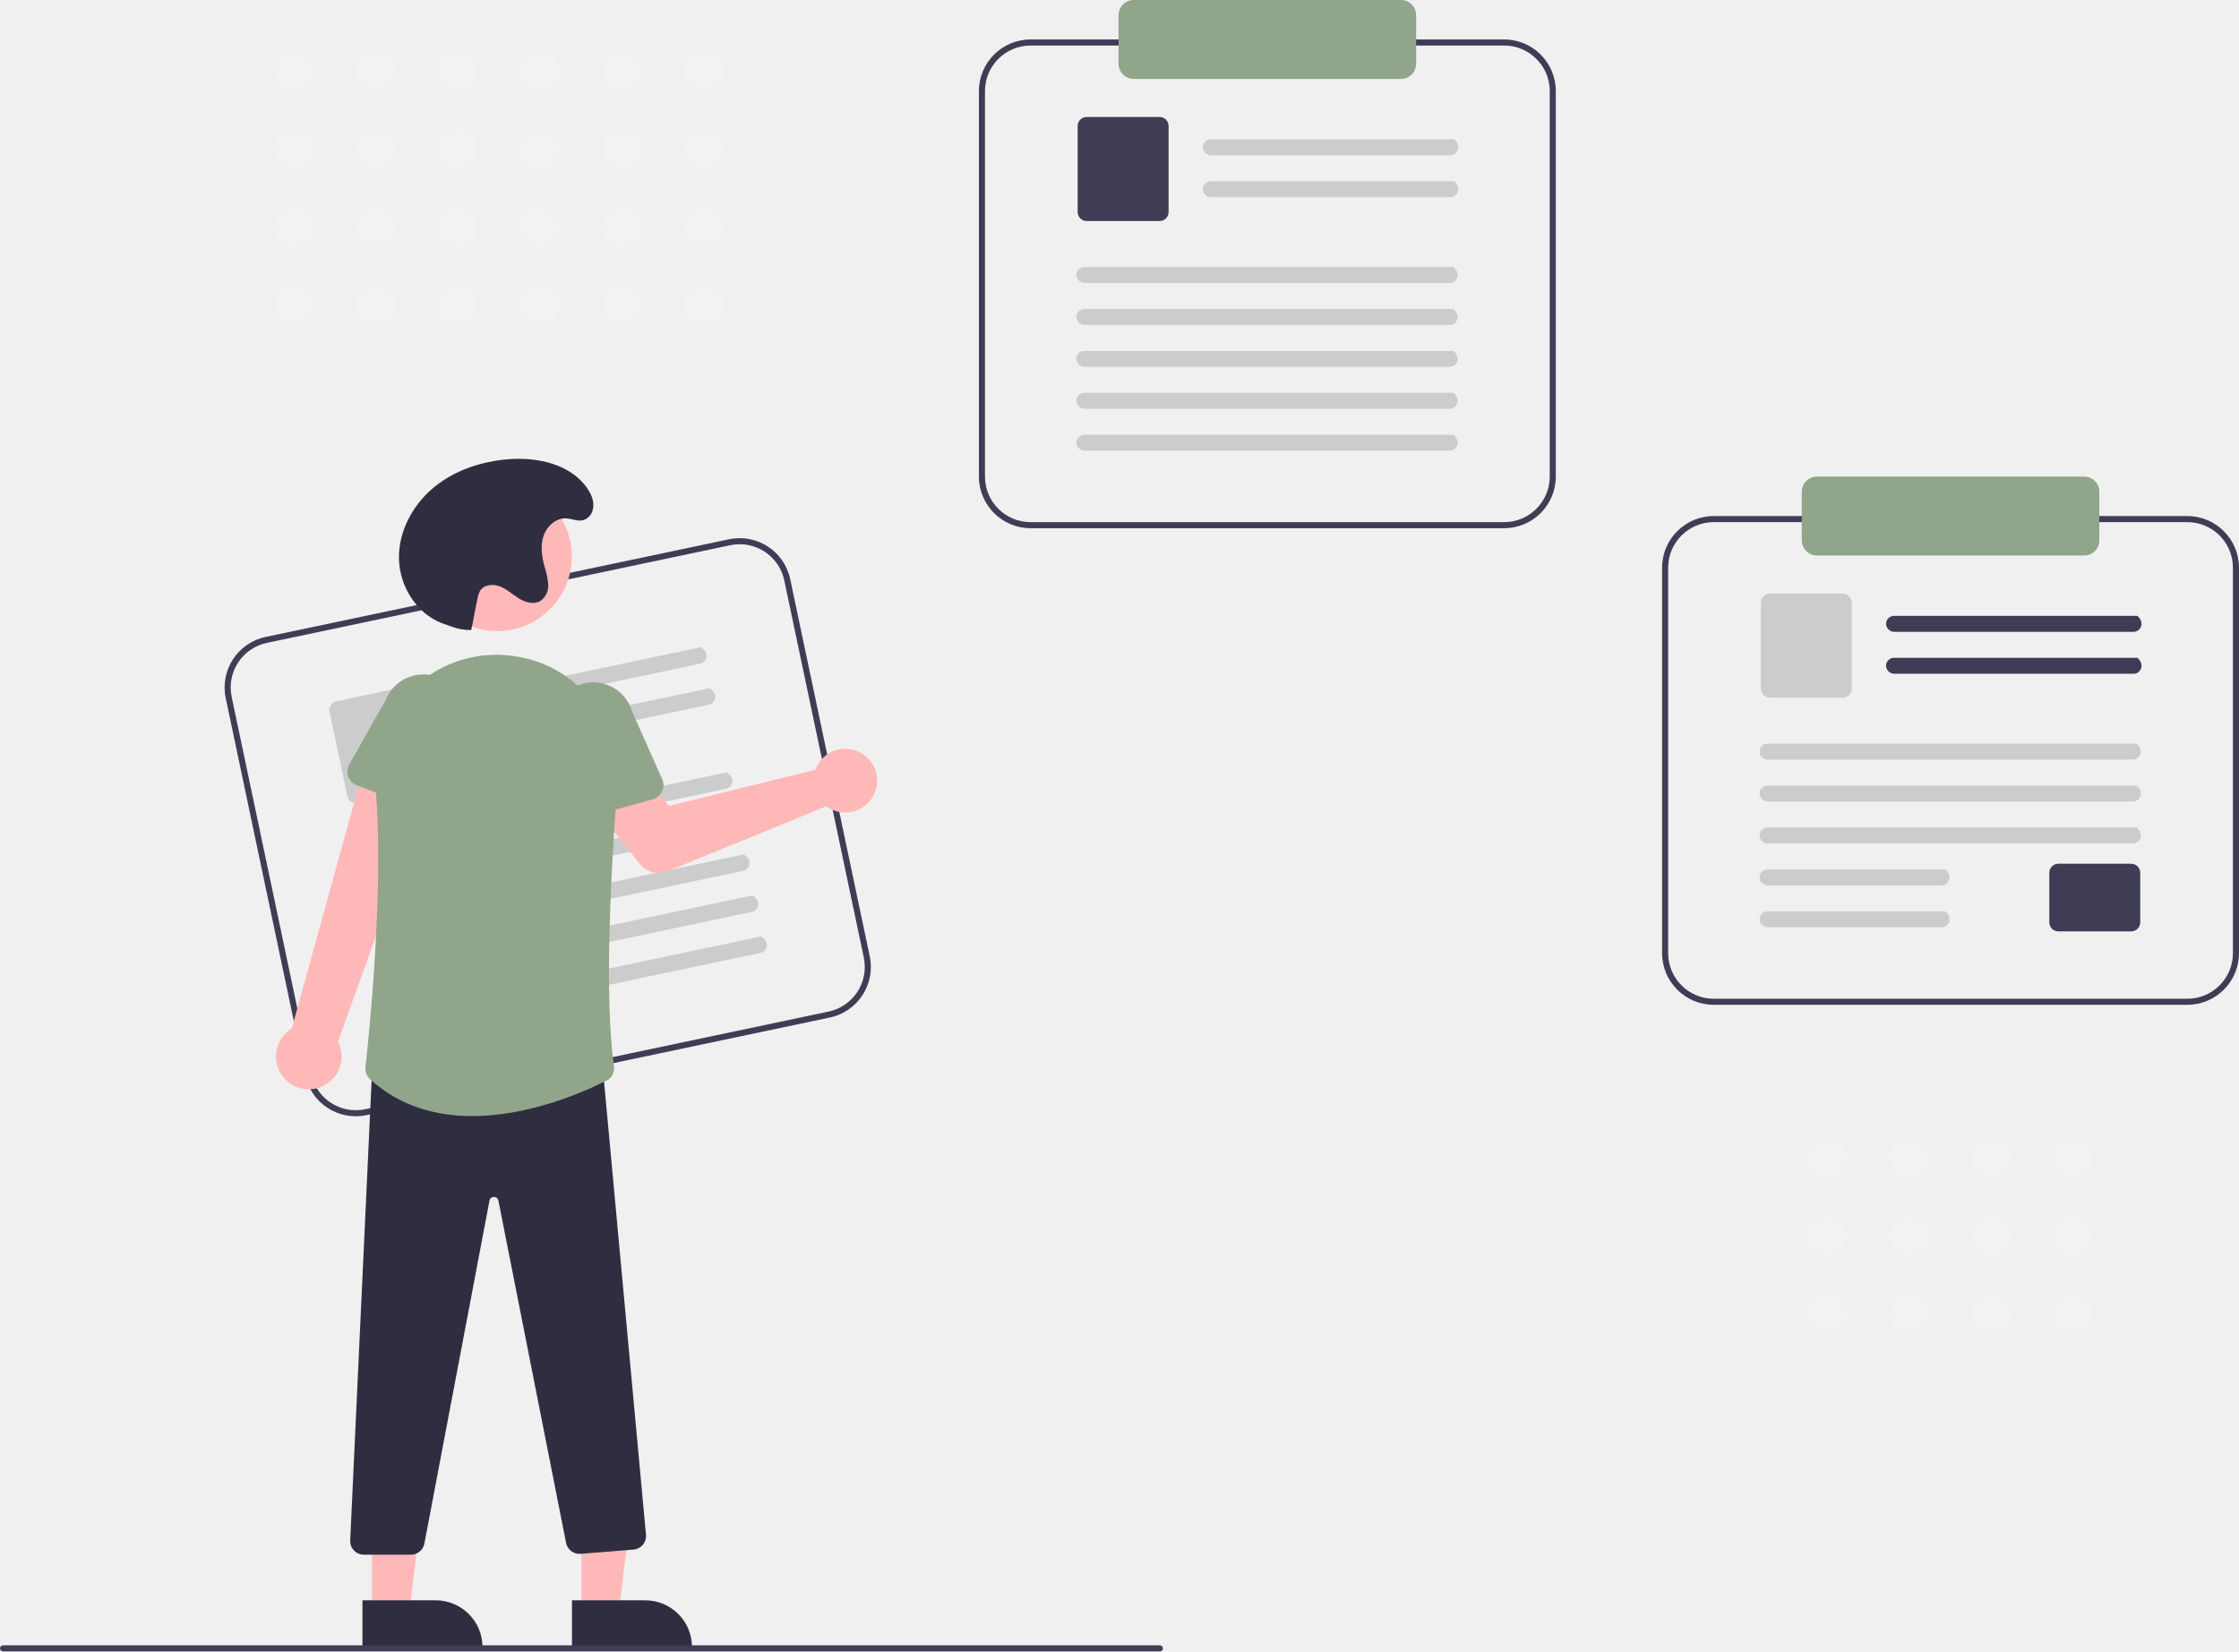
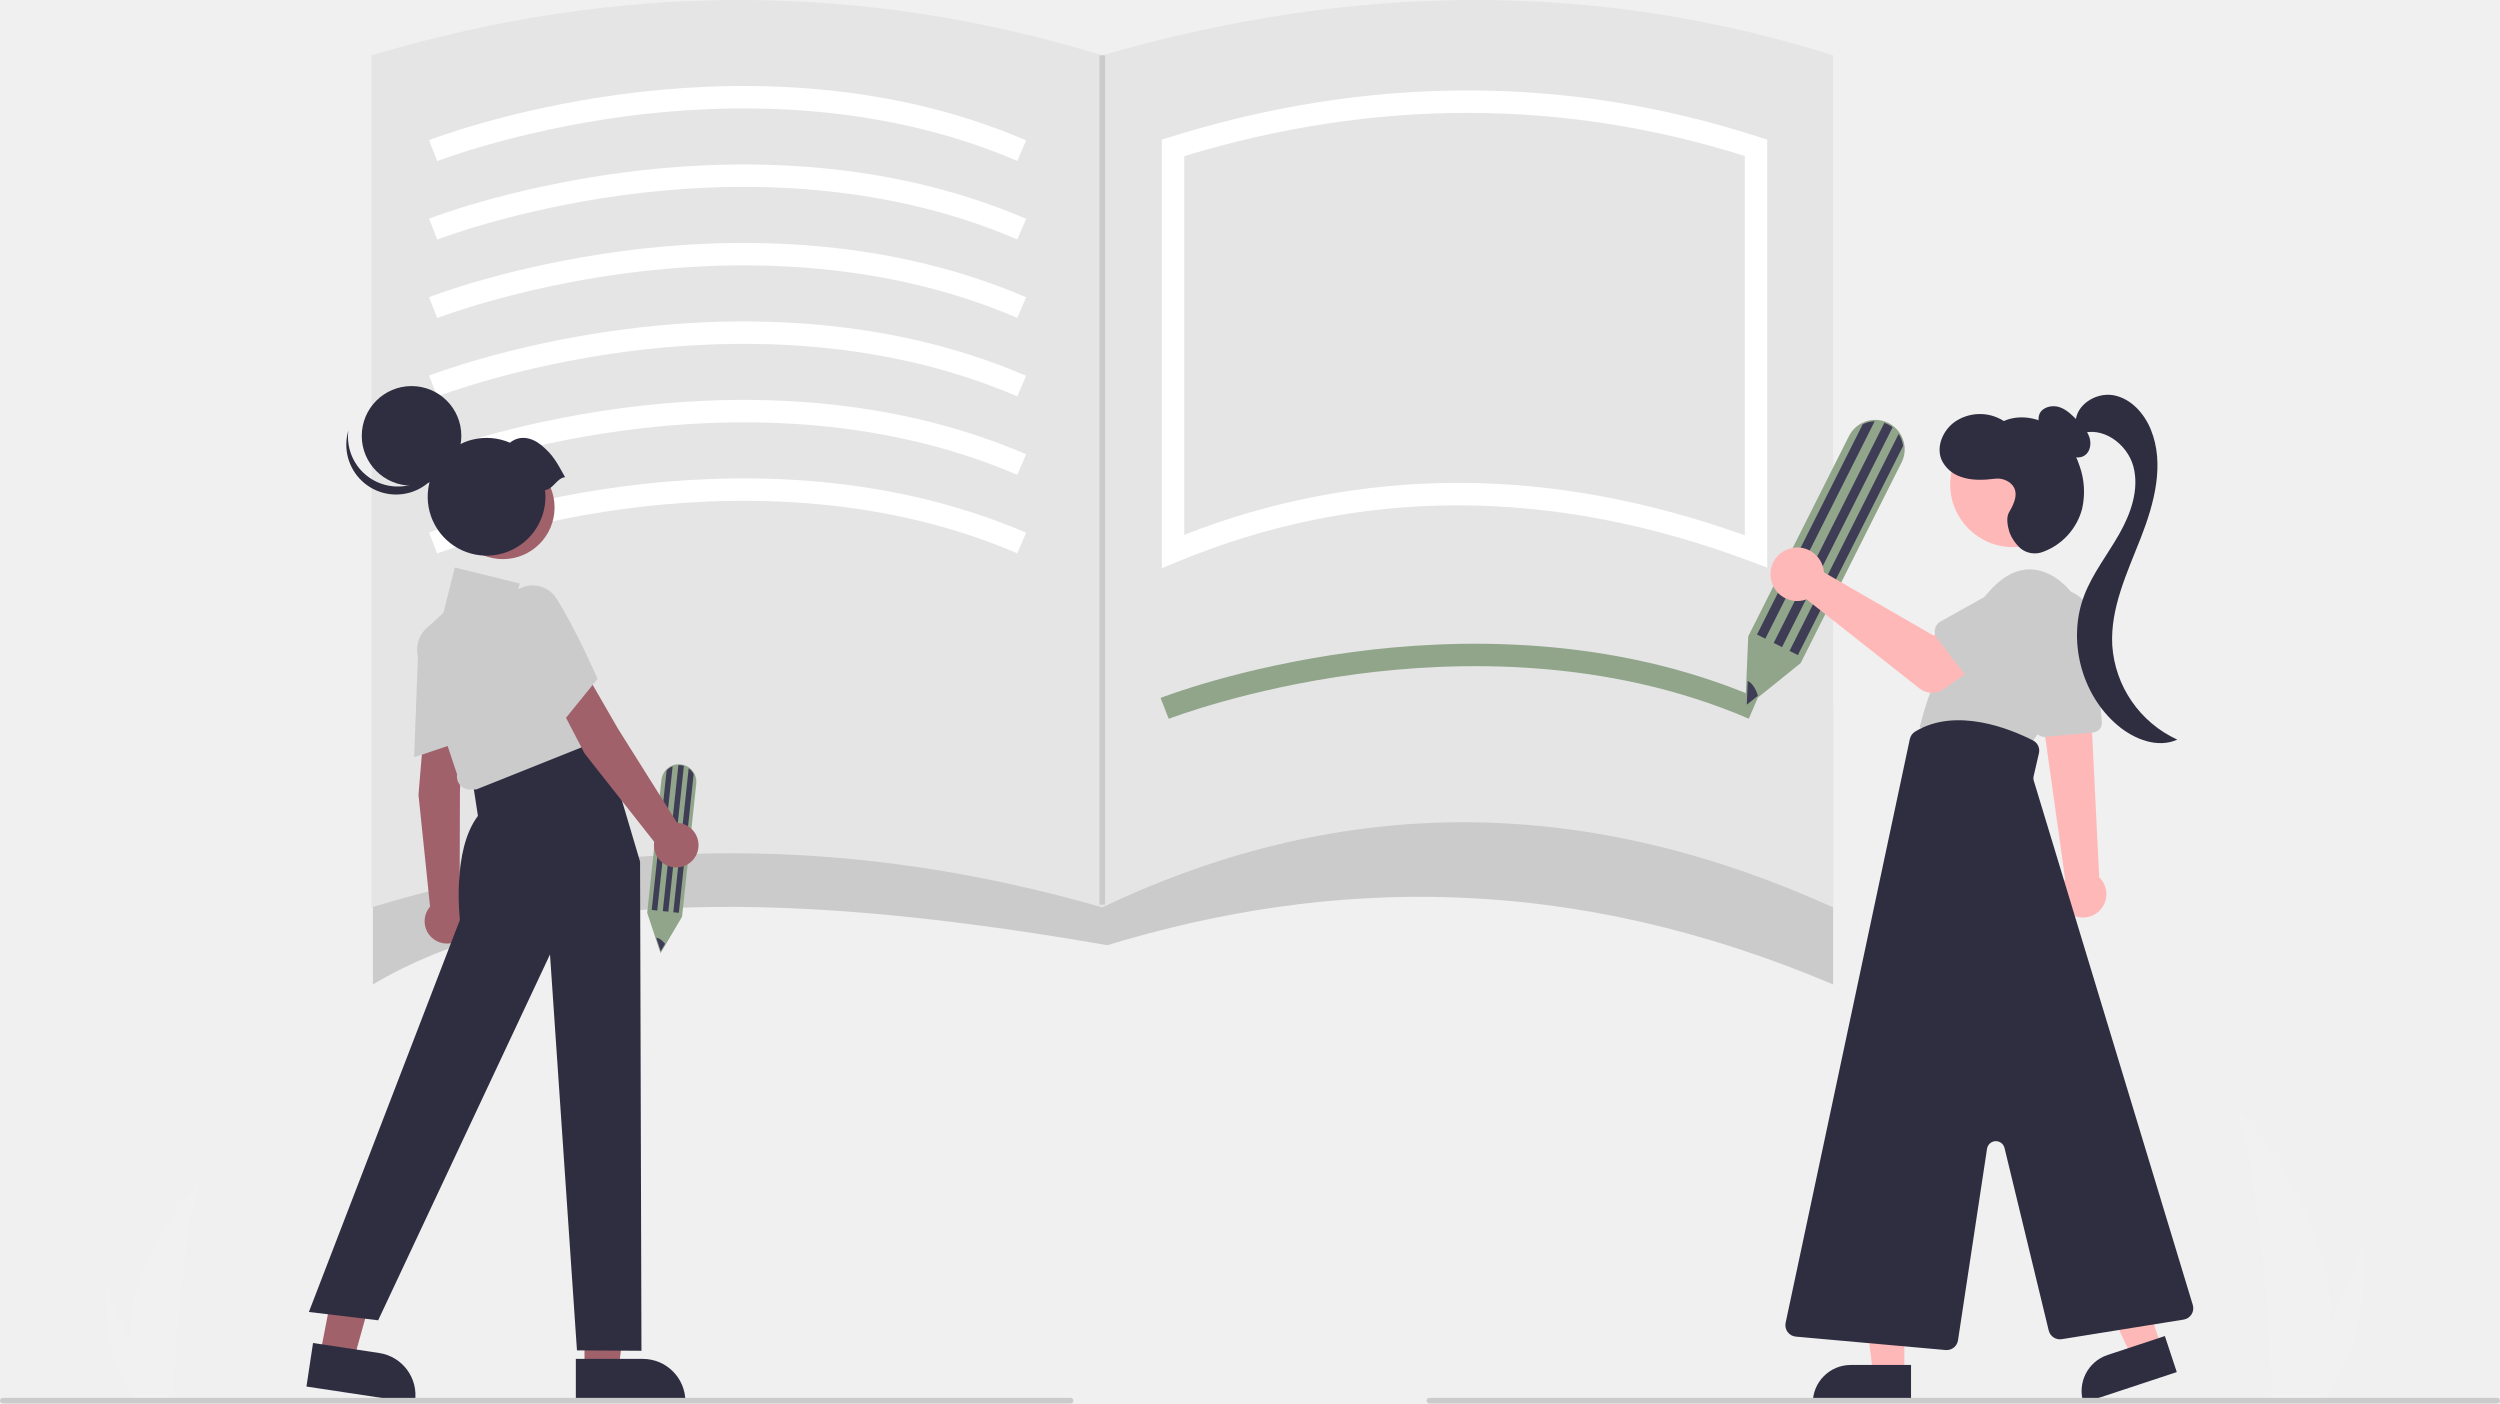
- <svg xmlns="http://www.w3.org/2000/svg" data-name="Layer 1" width="737.39" height="544" viewBox="0 0 737.39 544">
-   <path d="M504.621,513.182,351.975,545.357a17.019,17.019,0,0,1-20.141-13.128L305.641,407.959a17.019,17.019,0,0,1,13.128-20.141l152.646-32.175A17.019,17.019,0,0,1,491.555,368.772l26.194,124.269A17.019,17.019,0,0,1,504.621,513.182Zm-185.44-123.406a15.017,15.017,0,0,0-11.584,17.771L333.791,531.816a15.017,15.017,0,0,0,17.771,11.584l152.646-32.175a15.017,15.017,0,0,0,11.584-17.771L489.598,369.184a15.017,15.017,0,0,0-17.771-11.584Z" transform="translate(-231.3051 -178)" fill="#3f3d56" />
-   <path id="ea648e8d-1b31-4ae2-9566-f54bfd0d94c9-707" data-name="Path 411" d="M461.93,396.618,384.892,412.857a2.731,2.731,0,0,1-3.229-1.863,2.631,2.631,0,0,1,1.999-3.254L462.082,391.21c3.062,1.726,2.094,4.935-.152,5.409Z" transform="translate(-231.3051 -178)" fill="#ccc" />
-   <path id="b4f9d9e0-1a47-44a2-8a19-0d88a6e9c18f-708" data-name="Path 412" d="M464.779,410.131l-77.038,16.238a2.731,2.731,0,0,1-3.229-1.863,2.631,2.631,0,0,1,1.999-3.254L464.93,404.723c3.062,1.726,2.094,4.935-.152,5.409Z" transform="translate(-231.3051 -178)" fill="#ccc" />
-   <path id="e168965a-63e1-4676-8cbb-3e09d33a4a3f-709" data-name="Path 413" d="M372.708,437.574l-23.511,4.956a2.962,2.962,0,0,1-3.506-2.285l-5.848-27.745a2.962,2.962,0,0,1,2.285-3.506l23.511-4.956a2.963,2.963,0,0,1,3.506,2.285l5.848,27.745a2.962,2.962,0,0,1-2.285,3.506Z" transform="translate(-231.3051 -178)" fill="#ccc" />
-   <path id="af0ff97e-1a3a-4f6f-a511-2c807a938985-710" data-name="Path 414" d="M470.387,437.847,352.812,462.629a2.731,2.731,0,0,1-3.229-1.863,2.631,2.631,0,0,1,1.999-3.254l118.958-25.074c3.062,1.726,2.094,4.935-.152,5.409Z" transform="translate(-231.3051 -178)" fill="#ccc" />
-   <path id="e60f2d91-ad3b-421b-94cb-3aa0f5092f21-711" data-name="Path 415" d="M473.236,451.364,355.661,476.146a2.731,2.731,0,0,1-3.229-1.863,2.631,2.631,0,0,1,1.999-3.254l118.958-25.074c3.062,1.726,2.094,4.935-.152,5.409Z" transform="translate(-231.3051 -178)" fill="#ccc" />
-   <path id="a5554f8b-57e8-4c3b-815c-c76cc46b61b5-712" data-name="Path 416" d="M476.083,464.872,358.508,489.655a2.731,2.731,0,0,1-3.229-1.863,2.631,2.631,0,0,1,1.999-3.254l118.958-25.074c3.062,1.726,2.094,4.935-.152,5.409Z" transform="translate(-231.3051 -178)" fill="#ccc" />
-   <path id="eee68bf7-fbe9-4bfc-85ae-b0141fb14f45-713" data-name="Path 417" d="M478.932,478.388,361.357,503.171a2.731,2.731,0,0,1-3.229-1.863,2.631,2.631,0,0,1,1.999-3.254l118.958-25.074c3.062,1.726,2.094,4.935-.152,5.409Z" transform="translate(-231.3051 -178)" fill="#ccc" />
-   <path id="b9a7afa1-162f-46e2-88e2-f572ab59fc71-714" data-name="Path 418" d="M481.779,491.897,364.205,516.68a2.731,2.731,0,0,1-3.229-1.863,2.631,2.631,0,0,1,1.999-3.254l118.958-25.074c3.062,1.726,2.094,4.935-.152,5.409Z" transform="translate(-231.3051 -178)" fill="#ccc" />
-   <path d="M500.534,430.03a10.527,10.527,0,0,0-.683,1.51l-48.133,11.944-8.373-8.663-14.725,10.928,13.333,16.776a8,8,0,0,0,9.289,2.428l52.229-21.342a10.497,10.497,0,1,0-2.936-13.582Z" transform="translate(-231.3051 -178)" fill="#ffb8b8" />
-   <path d="M336.237,536.323a10.743,10.743,0,0,0,6.378-15.188l33.124-92.067-23.004-4.077-25.327,91.781a10.801,10.801,0,0,0,8.828,19.551Z" transform="translate(-231.3051 -178)" fill="#ffb8b8" />
-   <path d="M371.533,445.411l-22.713-8.717a4.817,4.817,0,0,1-2.47-6.863l11.915-21.126a13.377,13.377,0,0,1,24.95,9.66l-5.256,23.598a4.817,4.817,0,0,1-6.427,3.448Z" transform="translate(-231.3051 -178)" fill="#90a58a" />
-   <polygon points="191.493 531.175 203.752 531.175 209.585 483.887 191.491 483.888 191.493 531.175" fill="#ffb8b8" />
-   <path d="M419.671,705.173l24.144-.001h.001A15.386,15.386,0,0,1,459.202,720.558v.5l-39.531.001Z" transform="translate(-231.3051 -178)" fill="#2f2e41" />
-   <polygon points="122.493 531.175 134.752 531.175 140.585 483.887 122.491 483.888 122.493 531.175" fill="#ffb8b8" />
-   <path d="M350.671,705.173l24.144-.001h.001A15.386,15.386,0,0,1,390.202,720.558v.5l-39.531.001Z" transform="translate(-231.3051 -178)" fill="#2f2e41" />
-   <path d="M366.65,690.142H351.136a4.5,4.5,0,0,1-4.495-4.714l7.369-158.332.464-.013,74.919-1.953,14.66,158.423a4.5,4.5,0,0,1-4.121,4.911l-17.426,1.394a4.502,4.502,0,0,1-4.767-3.582L395.45,573.5a1.454,1.454,0,0,0-1.469-1.199h-.006a1.454,1.454,0,0,0-1.466,1.211l-21.443,113A4.51,4.51,0,0,1,366.65,690.142Z" transform="translate(-231.3051 -178)" fill="#2f2e41" />
-   <circle cx="163.765" cy="183.324" r="24.561" fill="#ffb8b8" />
-   <path d="M386.834,545.651c-11.706,0-23.73-3.077-33.698-12.175a4.552,4.552,0,0,1-1.469-3.85c1.067-9.586,6.242-59.081,3.328-92.144a40.02,40.02,0,0,1,12.956-33.305,39.598,39.598,0,0,1,33.962-9.834h0c.306.055.612.112.918.171,19.664,3.806,33.326,22.004,31.78,42.331-2.256,29.66-4.278,69.779-1.103,92.468a4.493,4.493,0,0,1-2.415,4.637C423.868,537.601,405.767,545.651,386.834,545.651Z" transform="translate(-231.3051 -178)" fill="#90a58a" />
-   <path d="M418.884,447.178a4.812,4.812,0,0,1-2.109-3.411l-2.992-23.99a13.377,13.377,0,0,1,25.754-7.248l9.856,22.161a4.817,4.817,0,0,1-3.11,6.598l-23.437,6.522A4.811,4.811,0,0,1,418.884,447.178Z" transform="translate(-231.3051 -178)" fill="#90a58a" />
-   <path d="M386.496,385.538a17.598,17.598,0,0,1-6.797-1.23c-.951-.367-1.939-.668-2.889-1.035-8.387-3.24-13.911-12.172-14.109-21.16s4.457-17.713,11.369-23.462,15.865-8.701,24.83-9.384c9.657-.735,20.53,1.714,25.926,9.756,1.436,2.141,2.441,4.738,1.59,7.322a4.686,4.686,0,0,1-1.32,2.028c-2.41,2.144-4.812.532-7.269.389-3.377-.196-6.409,2.537-7.499,5.739s-.61,6.727.27,9.992a24.962,24.962,0,0,1,1.258,6.076,6.108,6.108,0,0,1-2.531,5.379c-2.11,1.275-4.881.537-6.992-.736s-3.935-3.044-6.216-3.981-5.344-.729-6.671,1.348a7.379,7.379,0,0,0-.843,2.435c-1.19,5.421-.916,5.102-2.106,10.523Z" transform="translate(-231.3051 -178)" fill="#2f2e41" />
-   <path d="M726.695,352h-156a17.019,17.019,0,0,1-17-17V208a17.019,17.019,0,0,1,17-17h156a17.019,17.019,0,0,1,17,17V335A17.019,17.019,0,0,1,726.695,352Zm-156-159a15.017,15.017,0,0,0-15,15V335a15.017,15.017,0,0,0,15,15h156a15.017,15.017,0,0,0,15-15V208a15.017,15.017,0,0,0-15-15Z" transform="translate(-231.3051 -178)" fill="#3f3d56" />
-   <path id="eb40ba0f-f2ca-41e6-ba2e-bd824fb45cdc-715" data-name="Path 411" d="M708.963,229.138H630.232a2.731,2.731,0,0,1-2.776-2.489,2.631,2.631,0,0,1,2.627-2.772h80.143c2.64,2.32,1.031,5.261-1.264,5.261Z" transform="translate(-231.3051 -178)" fill="#ccc" />
-   <path id="ea390b26-798a-41d7-8695-eb41cfeb13d4-716" data-name="Path 412" d="M708.963,242.948H630.232a2.731,2.731,0,0,1-2.776-2.489,2.631,2.631,0,0,1,2.627-2.772h80.143c2.64,2.32,1.031,5.261-1.264,5.261Z" transform="translate(-231.3051 -178)" fill="#ccc" />
-   <path id="f9b4f79e-9356-48bc-89d8-91f80de67df3-717" data-name="Path 413" d="M613.212,250.811h-24.028a2.962,2.962,0,0,1-2.959-2.959V219.497a2.962,2.962,0,0,1,2.959-2.959h24.028a2.963,2.963,0,0,1,2.959,2.959v28.355a2.962,2.962,0,0,1-2.959,2.959Z" transform="translate(-231.3051 -178)" fill="#3f3d56" />
-   <path id="f3294a48-db04-45e1-afc8-dab6eb28e529-718" data-name="Path 414" d="M708.734,271.224H588.576a2.731,2.731,0,0,1-2.776-2.489,2.631,2.631,0,0,1,2.627-2.772H709.999c2.64,2.32,1.031,5.261-1.264,5.261Z" transform="translate(-231.3051 -178)" fill="#ccc" />
-   <path id="bb6dba8b-bb0a-4f92-a6ea-c6252f741607-719" data-name="Path 415" d="M708.734,285.038H588.576a2.731,2.731,0,0,1-2.776-2.489,2.631,2.631,0,0,1,2.627-2.772H709.999c2.64,2.32,1.031,5.261-1.264,5.261Z" transform="translate(-231.3051 -178)" fill="#ccc" />
-   <path id="b1d451cb-91ad-40cf-876e-6a74c98e5c4f-720" data-name="Path 416" d="M708.734,298.843H588.576a2.731,2.731,0,0,1-2.776-2.489,2.631,2.631,0,0,1,2.627-2.772H709.999c2.64,2.32,1.031,5.261-1.264,5.261Z" transform="translate(-231.3051 -178)" fill="#ccc" />
-   <path id="bcef27e7-bcca-4cc4-a6d4-200e9e04132c-721" data-name="Path 417" d="M708.734,312.656H588.576a2.731,2.731,0,0,1-2.776-2.489,2.631,2.631,0,0,1,2.627-2.772H709.999c2.64,2.32,1.031,5.261-1.264,5.261Z" transform="translate(-231.3051 -178)" fill="#ccc" />
-   <path id="ed29f808-f3a3-4ac8-bd45-563f73aa9d8b-722" data-name="Path 418" d="M708.734,326.462H588.576a2.731,2.731,0,0,1-2.776-2.489,2.631,2.631,0,0,1,2.627-2.772H709.999c2.64,2.32,1.031,5.261-1.264,5.261Z" transform="translate(-231.3051 -178)" fill="#ccc" />
-   <path d="M692.695,178a5.006,5.006,0,0,1,5,5v16a5.006,5.006,0,0,1-5,5h-88a5.006,5.006,0,0,1-5-5V183a5.006,5.006,0,0,1,5-5" transform="translate(-231.3051 -178)" fill="#90a58a" />
-   <path d="M951.695,509h-156a17.019,17.019,0,0,1-17-17V365a17.019,17.019,0,0,1,17-17h156a17.019,17.019,0,0,1,17,17V492A17.019,17.019,0,0,1,951.695,509Zm-156-159a15.017,15.017,0,0,0-15,15V492a15.017,15.017,0,0,0,15,15h156a15.017,15.017,0,0,0,15-15V365a15.017,15.017,0,0,0-15-15Z" transform="translate(-231.3051 -178)" fill="#3f3d56" />
-   <path id="ab56b95a-ad0a-4db6-b885-1de339e59248-723" data-name="Path 411" d="M933.963,386.138H855.232a2.731,2.731,0,0,1-2.776-2.489,2.631,2.631,0,0,1,2.627-2.772h80.143c2.64,2.32,1.031,5.261-1.264,5.261Z" transform="translate(-231.3051 -178)" fill="#3f3d56" />
-   <path id="a65ba0e0-92d5-467b-b937-6962ba88422c-724" data-name="Path 412" d="M933.963,399.948H855.232a2.731,2.731,0,0,1-2.776-2.489,2.631,2.631,0,0,1,2.627-2.772h80.143c2.64,2.32,1.031,5.261-1.264,5.261Z" transform="translate(-231.3051 -178)" fill="#3f3d56" />
-   <path id="fb801fe4-3edc-4e65-9957-dec023933e0a-725" data-name="Path 413" d="M838.212,407.811h-24.028a2.962,2.962,0,0,1-2.959-2.959V376.497a2.962,2.962,0,0,1,2.959-2.959h24.028a2.963,2.963,0,0,1,2.959,2.959v28.355a2.962,2.962,0,0,1-2.959,2.959Z" transform="translate(-231.3051 -178)" fill="#ccc" />
-   <path id="faab0864-6611-44c5-86ab-6dd51d336b1d-726" data-name="Path 413" d="M933.212,484.811h-24.028a2.962,2.962,0,0,1-2.959-2.959V465.497a2.962,2.962,0,0,1,2.959-2.959h24.028a2.963,2.963,0,0,1,2.959,2.959v16.355a2.962,2.962,0,0,1-2.959,2.959Z" transform="translate(-231.3051 -178)" fill="#3f3d56" />
-   <path id="ada3facf-2b93-40cb-83c6-b6d8dc380c35-727" data-name="Path 414" d="M933.734,428.224H813.576a2.731,2.731,0,0,1-2.776-2.489,2.631,2.631,0,0,1,2.627-2.772H934.999c2.64,2.32,1.031,5.261-1.264,5.261Z" transform="translate(-231.3051 -178)" fill="#ccc" />
-   <path id="a50891a7-c495-4965-ab40-a1f907e5cce2-728" data-name="Path 415" d="M933.734,442.038H813.576a2.731,2.731,0,0,1-2.776-2.489,2.631,2.631,0,0,1,2.627-2.772H934.999c2.64,2.32,1.031,5.261-1.264,5.261Z" transform="translate(-231.3051 -178)" fill="#ccc" />
-   <path id="f645be9d-0c31-4d92-bfb2-feede413f090-729" data-name="Path 416" d="M933.734,455.843H813.576a2.731,2.731,0,0,1-2.776-2.489,2.631,2.631,0,0,1,2.627-2.772H934.999c2.64,2.32,1.031,5.261-1.264,5.261Z" transform="translate(-231.3051 -178)" fill="#ccc" />
-   <path id="f96ba49d-c571-4857-91da-e214cd5ba82f-730" data-name="Path 417" d="M870.734,469.656H813.576a2.731,2.731,0,0,1-2.776-2.489,2.631,2.631,0,0,1,2.627-2.772h58.571c2.64,2.32,1.031,5.261-1.264,5.261Z" transform="translate(-231.3051 -178)" fill="#ccc" />
-   <path id="a7214c6f-9d52-425a-b9ef-635698aec079-731" data-name="Path 418" d="M870.734,483.462H813.576a2.731,2.731,0,0,1-2.776-2.489,2.631,2.631,0,0,1,2.627-2.772h58.571c2.64,2.32,1.031,5.261-1.264,5.261Z" transform="translate(-231.3051 -178)" fill="#ccc" />
-   <path d="M917.695,361h-88a5.006,5.006,0,0,1-5-5V340a5.006,5.006,0,0,1,5-5h88a5.006,5.006,0,0,1,5,5v16A5.006,5.006,0,0,1,917.695,361Z" transform="translate(-231.3051 -178)" fill="#90a58a" />
-   <path d="M613.305,722h-381a1,1,0,0,1,0-2h381a1,1,0,0,1,0,2Z" transform="translate(-231.3051 -178)" fill="#3f3d56" />
-   <circle cx="96.764" cy="23.324" r="6.467" fill="#f2f2f2" />
-   <circle cx="96.764" cy="49.098" r="6.467" fill="#f2f2f2" />
-   <circle cx="96.764" cy="74.871" r="6.467" fill="#f2f2f2" />
-   <circle cx="96.764" cy="100.644" r="6.467" fill="#f2f2f2" />
-   <circle cx="123.764" cy="23.324" r="6.467" fill="#f2f2f2" />
-   <circle cx="123.764" cy="49.098" r="6.467" fill="#f2f2f2" />
-   <circle cx="123.764" cy="74.871" r="6.467" fill="#f2f2f2" />
-   <circle cx="123.764" cy="100.644" r="6.467" fill="#f2f2f2" />
-   <circle cx="150.764" cy="23.324" r="6.467" fill="#f2f2f2" />
-   <circle cx="150.764" cy="49.098" r="6.467" fill="#f2f2f2" />
-   <circle cx="150.764" cy="74.871" r="6.467" fill="#f2f2f2" />
-   <circle cx="150.764" cy="100.644" r="6.467" fill="#f2f2f2" />
-   <circle cx="177.764" cy="23.324" r="6.467" fill="#f2f2f2" />
-   <circle cx="177.764" cy="49.098" r="6.467" fill="#f2f2f2" />
-   <circle cx="177.764" cy="74.871" r="6.467" fill="#f2f2f2" />
-   <circle cx="177.764" cy="100.644" r="6.467" fill="#f2f2f2" />
-   <circle cx="204.764" cy="23.324" r="6.467" fill="#f2f2f2" />
-   <circle cx="204.764" cy="49.098" r="6.467" fill="#f2f2f2" />
-   <circle cx="204.764" cy="74.871" r="6.467" fill="#f2f2f2" />
-   <circle cx="204.764" cy="100.644" r="6.467" fill="#f2f2f2" />
-   <circle cx="231.764" cy="23.324" r="6.467" fill="#f2f2f2" />
-   <circle cx="231.764" cy="49.098" r="6.467" fill="#f2f2f2" />
-   <circle cx="231.764" cy="74.871" r="6.467" fill="#f2f2f2" />
-   <circle cx="231.764" cy="100.644" r="6.467" fill="#f2f2f2" />
-   <circle cx="601.764" cy="381.324" r="6.467" fill="#f2f2f2" />
-   <circle cx="601.764" cy="407.098" r="6.467" fill="#f2f2f2" />
-   <circle cx="601.764" cy="432.871" r="6.467" fill="#f2f2f2" />
-   <circle cx="628.764" cy="381.324" r="6.467" fill="#f2f2f2" />
-   <circle cx="628.764" cy="407.098" r="6.467" fill="#f2f2f2" />
-   <circle cx="628.764" cy="432.871" r="6.467" fill="#f2f2f2" />
-   <circle cx="655.764" cy="381.324" r="6.467" fill="#f2f2f2" />
-   <circle cx="655.764" cy="407.098" r="6.467" fill="#f2f2f2" />
-   <circle cx="655.764" cy="432.871" r="6.467" fill="#f2f2f2" />
-   <circle cx="682.764" cy="381.324" r="6.467" fill="#f2f2f2" />
-   <circle cx="682.764" cy="407.098" r="6.467" fill="#f2f2f2" />
-   <circle cx="682.764" cy="432.871" r="6.467" fill="#f2f2f2" />
+ <svg xmlns="http://www.w3.org/2000/svg" data-name="Layer 1" width="892" height="500.75" viewBox="0 0 892 500.75">
+   <path id="b2aec908-dac2-485e-9341-1f8763a52ddc-301" data-name="Path 133" d="M985.58,671.222a96.071,96.071,0,0,1-4.488,26.557c-.061.2-.128.396-.193.596H964.149c.018-.179.036-.379.053-.596,1.117-12.838-5.263-90.042-12.961-103.404C951.916,595.459,986.878,630.43,985.58,671.222Z" transform="translate(-154 -199.625)" fill="#f1f1f1" />
+   <path id="bc80851e-3fc6-46a5-adb1-be50bb758626-302" data-name="Path 134" d="M984.323,697.779c-.14.2-.286.399-.435.596h-12.565c.095-.17.206-.369.334-.596,2.076-3.746,8.219-14.946,13.922-26.557,6.126-12.478,11.751-25.428,11.277-30.116C997.002,642.163,1001.243,674.391,984.323,697.779Z" transform="translate(-154 -199.625)" fill="#f1f1f1" />
+   <path id="ac74e0d2-c10f-4860-b119-67c8c5820ae0-303" data-name="Path 133" d="M200.35,678.209a71.351,71.351,0,0,0,3.333,19.724c.045.148.095.294.144.442h12.439c-.013-.133-.027-.281-.04-.442-.829-9.535,3.909-66.874,9.626-76.797C225.352,621.94,199.386,647.913,200.35,678.209Z" transform="translate(-154 -199.625)" fill="#f1f1f1" />
+   <path id="b887613c-750d-48e2-8424-1e5e637b4506-304" data-name="Path 134" d="M201.284,697.933c.104.148.212.296.323.442h9.332c-.071-.126-.153-.274-.248-.442-1.542-2.782-6.104-11.1-10.34-19.724-4.55-9.267-8.727-18.885-8.376-22.367C191.867,656.627,188.717,680.562,201.284,697.933Z" transform="translate(-154 -199.625)" fill="#f1f1f1" />
+   <path d="M808.047,550.875c-93.947-39.814-178.942-38.301-259-14-123.353-21.543-207.819-18.21-262,14v-100h521Z" transform="translate(-154 -199.625)" fill="#cbcbcb" />
+   <path d="M808.047,523.375c-86.552-39.217-173-41.749-260.75,0-89.878-25.878-176.764-25.607-260.75,0v-304c89.294-26.651,176.154-26.011,260.75,0,89.361-25.921,176.356-26.743,260.75,0Z" transform="translate(-154 -199.625)" fill="#e5e5e5" />
+   <path d="M310.002,257.101,307.091,249.649c1.141-.446,28.408-10.987,68.424-16.364,36.996-4.972,92.116-6.159,144.613,16.415l-3.16,7.35c-50.742-21.818-104.231-20.669-140.17-15.865C337.681,246.416,310.275,256.995,310.002,257.101Z" transform="translate(-154 -199.625)" fill="#fff" />
+   <path d="M310.002,285.101,307.091,277.649c1.141-.446,28.408-10.987,68.424-16.364,36.996-4.972,92.116-6.159,144.613,16.415l-3.16,7.35c-50.742-21.818-104.231-20.67-140.17-15.865C337.681,274.416,310.275,284.995,310.002,285.101Z" transform="translate(-154 -199.625)" fill="#fff" />
+   <path d="M310.002,313.101,307.091,305.649c1.141-.446,28.408-10.987,68.424-16.364,36.996-4.972,92.116-6.159,144.613,16.415l-3.16,7.35c-50.742-21.818-104.231-20.67-140.17-15.865C337.681,302.416,310.275,312.995,310.002,313.101Z" transform="translate(-154 -199.625)" fill="#fff" />
+   <path d="M310.002,341.101,307.091,333.649c1.141-.446,28.408-10.987,68.424-16.364,36.996-4.971,92.116-6.16,144.613,16.415l-3.16,7.35c-50.742-21.818-104.231-20.67-140.17-15.865C337.681,330.416,310.275,340.995,310.002,341.101Z" transform="translate(-154 -199.625)" fill="#fff" />
+   <path d="M310.002,369.101,307.091,361.649c1.141-.446,28.408-10.987,68.424-16.364,36.996-4.972,92.116-6.159,144.613,16.415l-3.16,7.35c-50.742-21.819-104.231-20.67-140.17-15.865C337.681,358.416,310.275,368.995,310.002,369.101Z" transform="translate(-154 -199.625)" fill="#fff" />
+   <path d="M310.002,397.101,307.091,389.649c1.141-.446,28.408-10.987,68.424-16.364,36.996-4.971,92.116-6.159,144.613,16.415l-3.16,7.35c-50.742-21.819-104.231-20.669-140.17-15.865C337.681,386.416,310.275,396.995,310.002,397.101Z" transform="translate(-154 -199.625)" fill="#fff" />
+   <path d="M571.002,456.101,568.091,448.649c1.141-.446,28.408-10.987,68.424-16.364,36.996-4.971,92.116-6.159,144.613,16.415l-3.16,7.35c-50.742-21.819-104.231-20.669-140.17-15.865C598.681,445.416,571.275,455.995,571.002,456.101Z" transform="translate(-154 -199.625)" fill="#90a58a" />
+   <path d="M568.547,402.364V249.434l2.807-.877c71.143-22.223,141.942-22.219,210.428.013l2.765.897V402.16l-5.412-2.043c-71.27-26.898-140.26-26.915-205.055-.047Zm105.563-30.45q50.228,0,102.437,18.725V255.295c-65.114-20.535-132.377-20.523-200,.033V390.453A266.356,266.356,0,0,1,674.11,371.914Z" transform="translate(-154 -199.625)" fill="#fff" />
+   <path d="M776.713,452.139l1.048-25.451,35.946-71.469a10.368,10.368,0,0,1,4.704-4.677,10.49,10.49,0,0,1,8.104-.529,10.486,10.486,0,0,1,6.54,6.628,10.847,10.847,0,0,1,.455,2.035A10.387,10.387,0,0,1,832.468,364.654L796.473,436.22Z" transform="translate(-154 -199.625)" fill="#90a58a" />
+   <path d="M822.888,349.94l-39.02,77.58-2.975-1.496,37.739-75.034A9.945,9.945,0,0,1,822.888,349.94Z" transform="translate(-154 -199.625)" fill="#3f3d56" />
+   <path d="M833.014,358.739l-37.532,74.623-2.975-1.496,38.939-77.419a9.998,9.998,0,0,1,1.135,2.35A10.328,10.328,0,0,1,833.014,358.739Z" transform="translate(-154 -199.625)" fill="#3f3d56" />
+   <path d="M829.278,352.08l-39.451,78.438-2.975-1.496,39.5-78.536a9.688,9.688,0,0,1,1.229.517A10.198,10.198,0,0,1,829.278,352.08Z" transform="translate(-154 -199.625)" fill="#3f3d56" />
+   <path d="M781.226,447.862l-3.97,3.197.333-8.429C778.952,443.103,780.428,445.155,781.226,447.862Z" transform="translate(-154 -199.625)" fill="#3f3d56" />
+   <path d="M389.674,539.729,384.922,525.313l5.063-47.401a6.178,6.178,0,0,1,1.643-3.595,6.251,6.251,0,0,1,4.409-1.995,6.248,6.248,0,0,1,5.037,2.325,6.463,6.463,0,0,1,.681,1.04,6.189,6.189,0,0,1,.672,3.553l-5.07,47.465Z" transform="translate(-154 -199.625)" fill="#90a58a" />
+   <path d="M393.999,473.043l-5.496,51.454-1.973-.211,5.315-49.765A5.926,5.926,0,0,1,393.999,473.043Z" transform="translate(-154 -199.625)" fill="#3f3d56" />
+   <path d="M401.492,475.827,396.206,525.32l-1.973-.211,5.484-51.347a5.957,5.957,0,0,1,1.126,1.073A6.153,6.153,0,0,1,401.492,475.827Z" transform="translate(-154 -199.625)" fill="#3f3d56" />
+   <path d="M398.012,472.897,392.455,524.919l-1.973-.211,5.564-52.088a5.773,5.773,0,0,1,.794.031A6.077,6.077,0,0,1,398.012,472.897Z" transform="translate(-154 -199.625)" fill="#3f3d56" />
+   <path d="M391.295,536.397l-1.544,2.616-1.582-4.771C389.028,534.22,390.282,535.055,391.295,536.397Z" transform="translate(-154 -199.625)" fill="#3f3d56" />
+   <g id="f2202155-5d0d-4949-a3af-453985752dd6" data-name="Group 23">
+     <path id="bb56e1bb-a377-463a-b777-e3f2ac15f40f-305" data-name="Path 385" d="M904.44,522.824a8.305,8.305,0,1,1-14.42-8.245q.028-.049.056-.097a8.938,8.938,0,0,1,.782-1.11l-6.986-49.796-.209-1.492-1.419-10.161-.209-1.465.773.036,13.536.619,3.63.164.455,9.27,2.574,52.115a8.294,8.294,0,0,1,1.437,10.161Z" transform="translate(-154 -199.625)" fill="#ffb8b8" />
+     <path id="a248d591-cba6-4901-9d10-c9b24d625163-306" data-name="Path 386" d="M883.703,462.536l17.188-1.576a3.393,3.393,0,0,0,3.06-3.672l-3.184-35.743a13.032,13.032,0,0,0-25.961,2.318q.033.369.087.736l5.154,35.059a3.388,3.388,0,0,0,3.346,2.894A2.402,2.402,0,0,0,883.703,462.536Z" transform="translate(-154 -199.625)" fill="#cbcbcb" />
+     <path id="f743e301-5bba-4392-b658-4efdfb4065cc-307" data-name="Path 387" d="M896.731,433.66a23.939,23.939,0,0,0-8.805-27.552c-6.481-4.435-15.351-6.027-24.902,5.344a118.912,118.912,0,0,0-24.106,47.758l39.116,6.368S891.336,449.318,896.731,433.66Z" transform="translate(-154 -199.625)" fill="#cbcbcb" />
+     <path id="eac80286-6d9c-481f-b372-04b3b845d333-308" data-name="Path 388" d="M833.466,689.831H822.313l-5.305-43.017h16.46Z" transform="translate(-154 -199.625)" fill="#ffb8b8" />
+     <path id="e474a022-de70-4f17-bf9b-ca694d09b1b4-309" data-name="Path 389" d="M800.808,700.185H835.858V686.643H814.35a13.542,13.542,0,0,0-13.542,13.542Z" transform="translate(-154 -199.625)" fill="#2f2e41" />
+     <path id="a9ae19c7-51aa-4dd0-9022-ef91b49440e0-310" data-name="Path 390" d="M925.156,680.103l-10.589,3.5-18.539-39.178,15.628-5.166Z" transform="translate(-154 -199.625)" fill="#ffb8b8" />
+     <path id="bdf88be3-aecd-443e-97f8-a32ede953949-311" data-name="Path 391" d="M897.395,700.185l33.28-11-4.25-12.858-20.422,6.75a13.542,13.542,0,0,0-8.608,17.108Z" transform="translate(-154 -199.625)" fill="#2f2e41" />
+     <circle id="e601451a-496c-4b1c-9fe2-c3a71e9d5111" data-name="Ellipse 65" cx="718.176" cy="172.861" r="22.343" fill="#ffb8b8" />
+     <path id="fd5880a1-dddd-4cd5-886d-5f97a9f21c4e-312" data-name="Path 392" d="M852.614,677.857l10.357-68.358a3.184,3.184,0,0,1,6.242-.273l15.772,65.144A4.124,4.124,0,0,0,889.613,677.449l43.505-6.992a4.094,4.094,0,0,0,3.268-5.231L879.658,478.197a3.184,3.184,0,0,1-.055-1.637l1.888-8.187a4.079,4.079,0,0,0-2.117-4.561c-7.725-3.942-27.29-12.136-42.055-3.16a4.14,4.14,0,0,0-1.891,2.663L791.112,671.602A4.094,4.094,0,0,0,794.751,676.532l53.45,4.787q.182.016.364.016a4.101,4.101,0,0,0,4.046-3.48Z" transform="translate(-154 -199.625)" fill="#2f2e41" />
+     <path id="acdc6559-e36c-4b0b-aac1-c1a10856fa7d-313" data-name="Path 393" d="M886.991,356.701a16.902,16.902,0,0,1-4.416-3.839,5.731,5.731,0,0,1-.882-5.549c1.129-2.491,4.483-3.275,7.083-2.43s4.608,2.885,6.507,4.851c1.673,1.728,3.394,3.54,4.185,5.814s.386,5.156-1.588,6.536c-1.938,1.354-4.723.8-6.586-.654a16.8,16.8,0,0,1-4.116-5.704Z" transform="translate(-154 -199.625)" fill="#2f2e41" />
+     <path id="a8902353-3630-4aaa-9386-a524a4077d2f-314" data-name="Path 394" d="M894.559,350.335c.124-6.295,7.299-10.81,13.497-9.694s10.961,6.4,13.345,12.227c5.038,12.312,1.256,26.362-3.598,38.752s-10.862,24.961-10.153,38.246a39.958,39.958,0,0,0,23.21,33.658c-6.994,3.17-15.354-.105-21.231-5.047-13.052-10.975-18.09-30.516-11.972-46.434,3.017-7.851,8.335-14.568,12.487-21.883s7.198-15.936,5.054-24.069-11.266-14.718-19.065-11.571Z" transform="translate(-154 -199.625)" fill="#2f2e41" />
+     <path id="b05157c8-b93b-43b3-a4ba-0cfdfe0a562e-315" data-name="Path 395" d="M870.836,382.401c1.948-3.291,3.912-7.612.353-10.489a7.336,7.336,0,0,0-5.504-1.455c-4.013.484-8.384.683-12.27-.775a11.502,11.502,0,0,1-6.672-5.996c-2.001-4.752.506-10.527,4.698-13.531a15.828,15.828,0,0,1,17.519-.31c5.431-2.399,12.02-1.332,16.954,1.97s8.31,8.59,10.144,14.236a27.478,27.478,0,0,1,.84,15.114A22.462,22.462,0,0,1,882.965,396.52a8.089,8.089,0,0,1-7.989-1.183,15.027,15.027,0,0,1-4.043-5.926C870.192,386.922,869.797,384.159,870.836,382.401Z" transform="translate(-154 -199.625)" fill="#2f2e41" />
+     <path id="fb245157-e4e6-4551-ad6a-dca5f4b0f94b-316" data-name="Path 397" d="M804.556,402.337a9.573,9.573,0,0,1,.217,1.492l39.077,22.544,9.498-5.468,10.126,13.256-15.874,11.315a7.277,7.277,0,0,1-8.733-.213l-40.299-31.79a9.552,9.552,0,1,1,5.982-11.135Z" transform="translate(-154 -199.625)" fill="#ffb8b8" />
+     <path id="b7c0657c-f78e-4619-b8ae-65b0c7791644-317" data-name="Path 398" d="M845.157,427.441l12.63,16.369a4.094,4.094,0,0,0,6.186.339L878.27,429.302a11.371,11.371,0,1,0-13.578-18.244q-.185.138-.365.283L846.396,421.368a4.094,4.094,0,0,0-1.242,6.073Z" transform="translate(-154 -199.625)" fill="#cbcbcb" />
+   </g>
+   <polygon points="208.552 488.809 220.675 488.808 226.443 442.047 208.55 442.048 208.552 488.809" fill="#a0616a" />
+   <path d="M359.459,684.476l23.875-.001h.001a15.216,15.216,0,0,1,15.215,15.215v.494l-39.091.001Z" transform="translate(-154 -199.625)" fill="#2f2e41" />
+   <polygon points="114.156 483.561 126.143 485.373 138.836 439.999 123.121 437.325 114.156 483.561" fill="#a0616a" />
+   <path d="M265.69,678.81l23.607,3.568.001 0a15.216,15.216,0,0,1,12.77,17.318l-.074.489-38.652-5.842Z" transform="translate(-154 -199.625)" fill="#2f2e41" />
+   <path d="M305.535,456.695l13.461,3.527-.895,21.824-.111,39.734a7.963,7.963,0,1,1-10.539,1.324l-4.136-39.88Z" transform="translate(-154 -199.625)" fill="#a0616a" />
+   <path d="M303.192,431.698a10.988,10.988,0,0,1,6.793-9.772,10.273,10.273,0,0,1,11.12,1.788,9.795,9.795,0,0,1,3.265,7.575c.035,12.785-2.851,31.42-2.88,31.606l-.046.296-19.675,6.626Z" transform="translate(-154 -199.625)" fill="#cbcbcb" />
+   <path d="M338.372,467.989l30.094-7.79,13.911,46.85.494,174.535-23.013-.144-9.62-141.264L288.929,670.707l-24.722-2.967,53.893-139.924s-2.967-24.722,6.428-37.082l-1.978-12.855Z" transform="translate(-154 -199.625)" fill="#2f2e41" />
+   <path d="M318.08,479.646a4.611,4.611,0,0,1-.984-3.709l-13.727-41.181a10.477,10.477,0,0,1,2.89-11.058l5.959-5.417,4.038-16.153,23.21,5.673-1.912,7.649,10.504-1.909,22.125,49.277-46.247,18.485-2.278.036A4.61,4.61,0,0,1,318.08,479.646Z" transform="translate(-154 -199.625)" fill="#cbcbcb" />
+   <path d="M350.295,444.876l13.262-4.215,10.909,18.923,21.145,33.641a7.963,7.963,0,1,1-8.199,6.752L362.599,468.484Z" transform="translate(-154 -199.625)" fill="#a0616a" />
+   <path d="M334.953,425.001a10.987,10.987,0,0,1,.518-11.889,10.279,10.279,0,0,1,10.354-4.433,9.795,9.795,0,0,1,6.808,4.657c6.864,10.786,14.385,28.078,14.46,28.251l.119.275-13.087,16.116Z" transform="translate(-154 -199.625)" fill="#cbcbcb" />
+   <circle cx="179.429" cy="181.056" r="18.441" fill="#a0616a" />
+   <circle cx="146.839" cy="155.514" r="17.764" fill="#2f2e41" />
+   <path d="M285.517,369.848a17.765,17.765,0,0,0,27.432-9.327,17.765,17.765,0,1,1-34.652-7.285A17.758,17.758,0,0,0,285.517,369.848Z" transform="translate(-154 -199.625)" fill="#2f2e41" />
+   <path d="M355.62,369.868c-3.101-5.552-4.288-7.871-8.286-11.247-3.536-2.986-7.885-3.863-11.393-1.034A21.008,21.008,0,1,0,348.617,376.871a21.183,21.183,0,0,0-.143-2.375C351.523,374.067,352.571,370.296,355.62,369.868Z" transform="translate(-154 -199.625)" fill="#2f2e41" />
+   <path d="M536,700.375H155a1,1,0,0,1,0-2H536a1,1,0,0,1,0,2Z" transform="translate(-154 -199.625)" fill="#cbcbcb" />
+   <path d="M1045,700.375H664a1,1,0,0,1,0-2h381a1,1,0,0,1,0,2Z" transform="translate(-154 -199.625)" fill="#cbcbcb" />
+   <rect x="392.297" y="19.75" width="2" height="303.038" fill="#cbcbcb" />
</svg>
